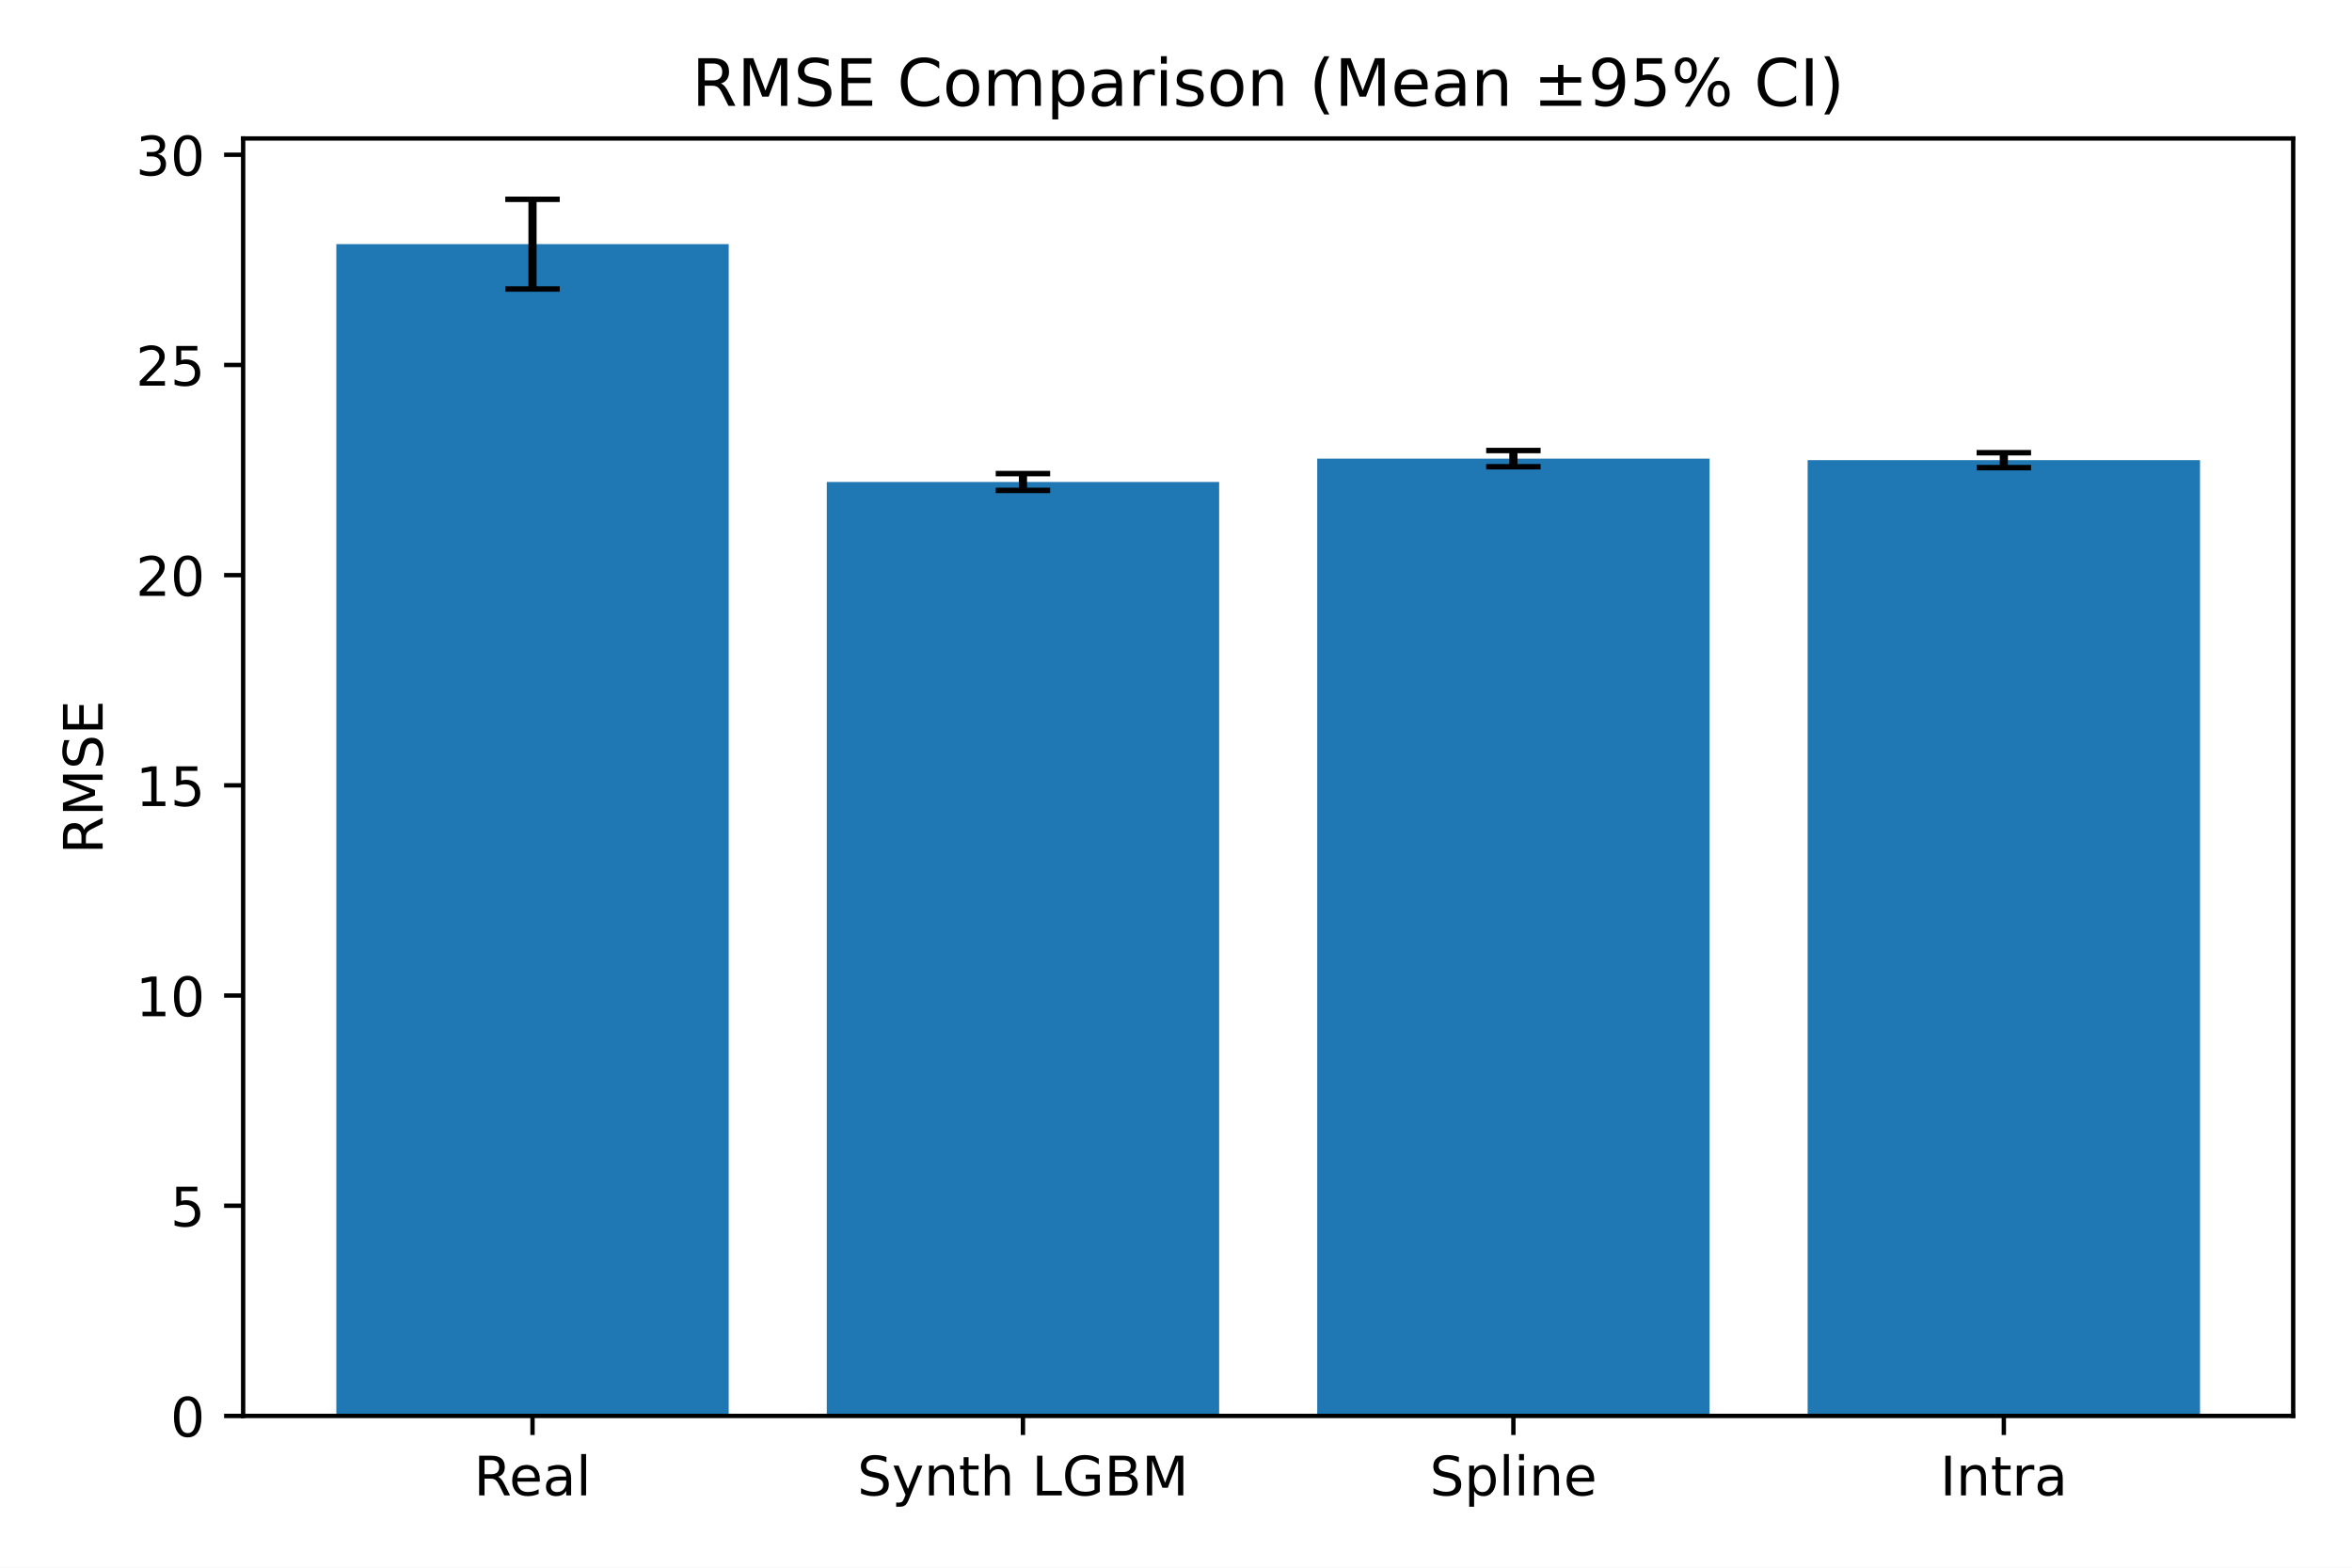
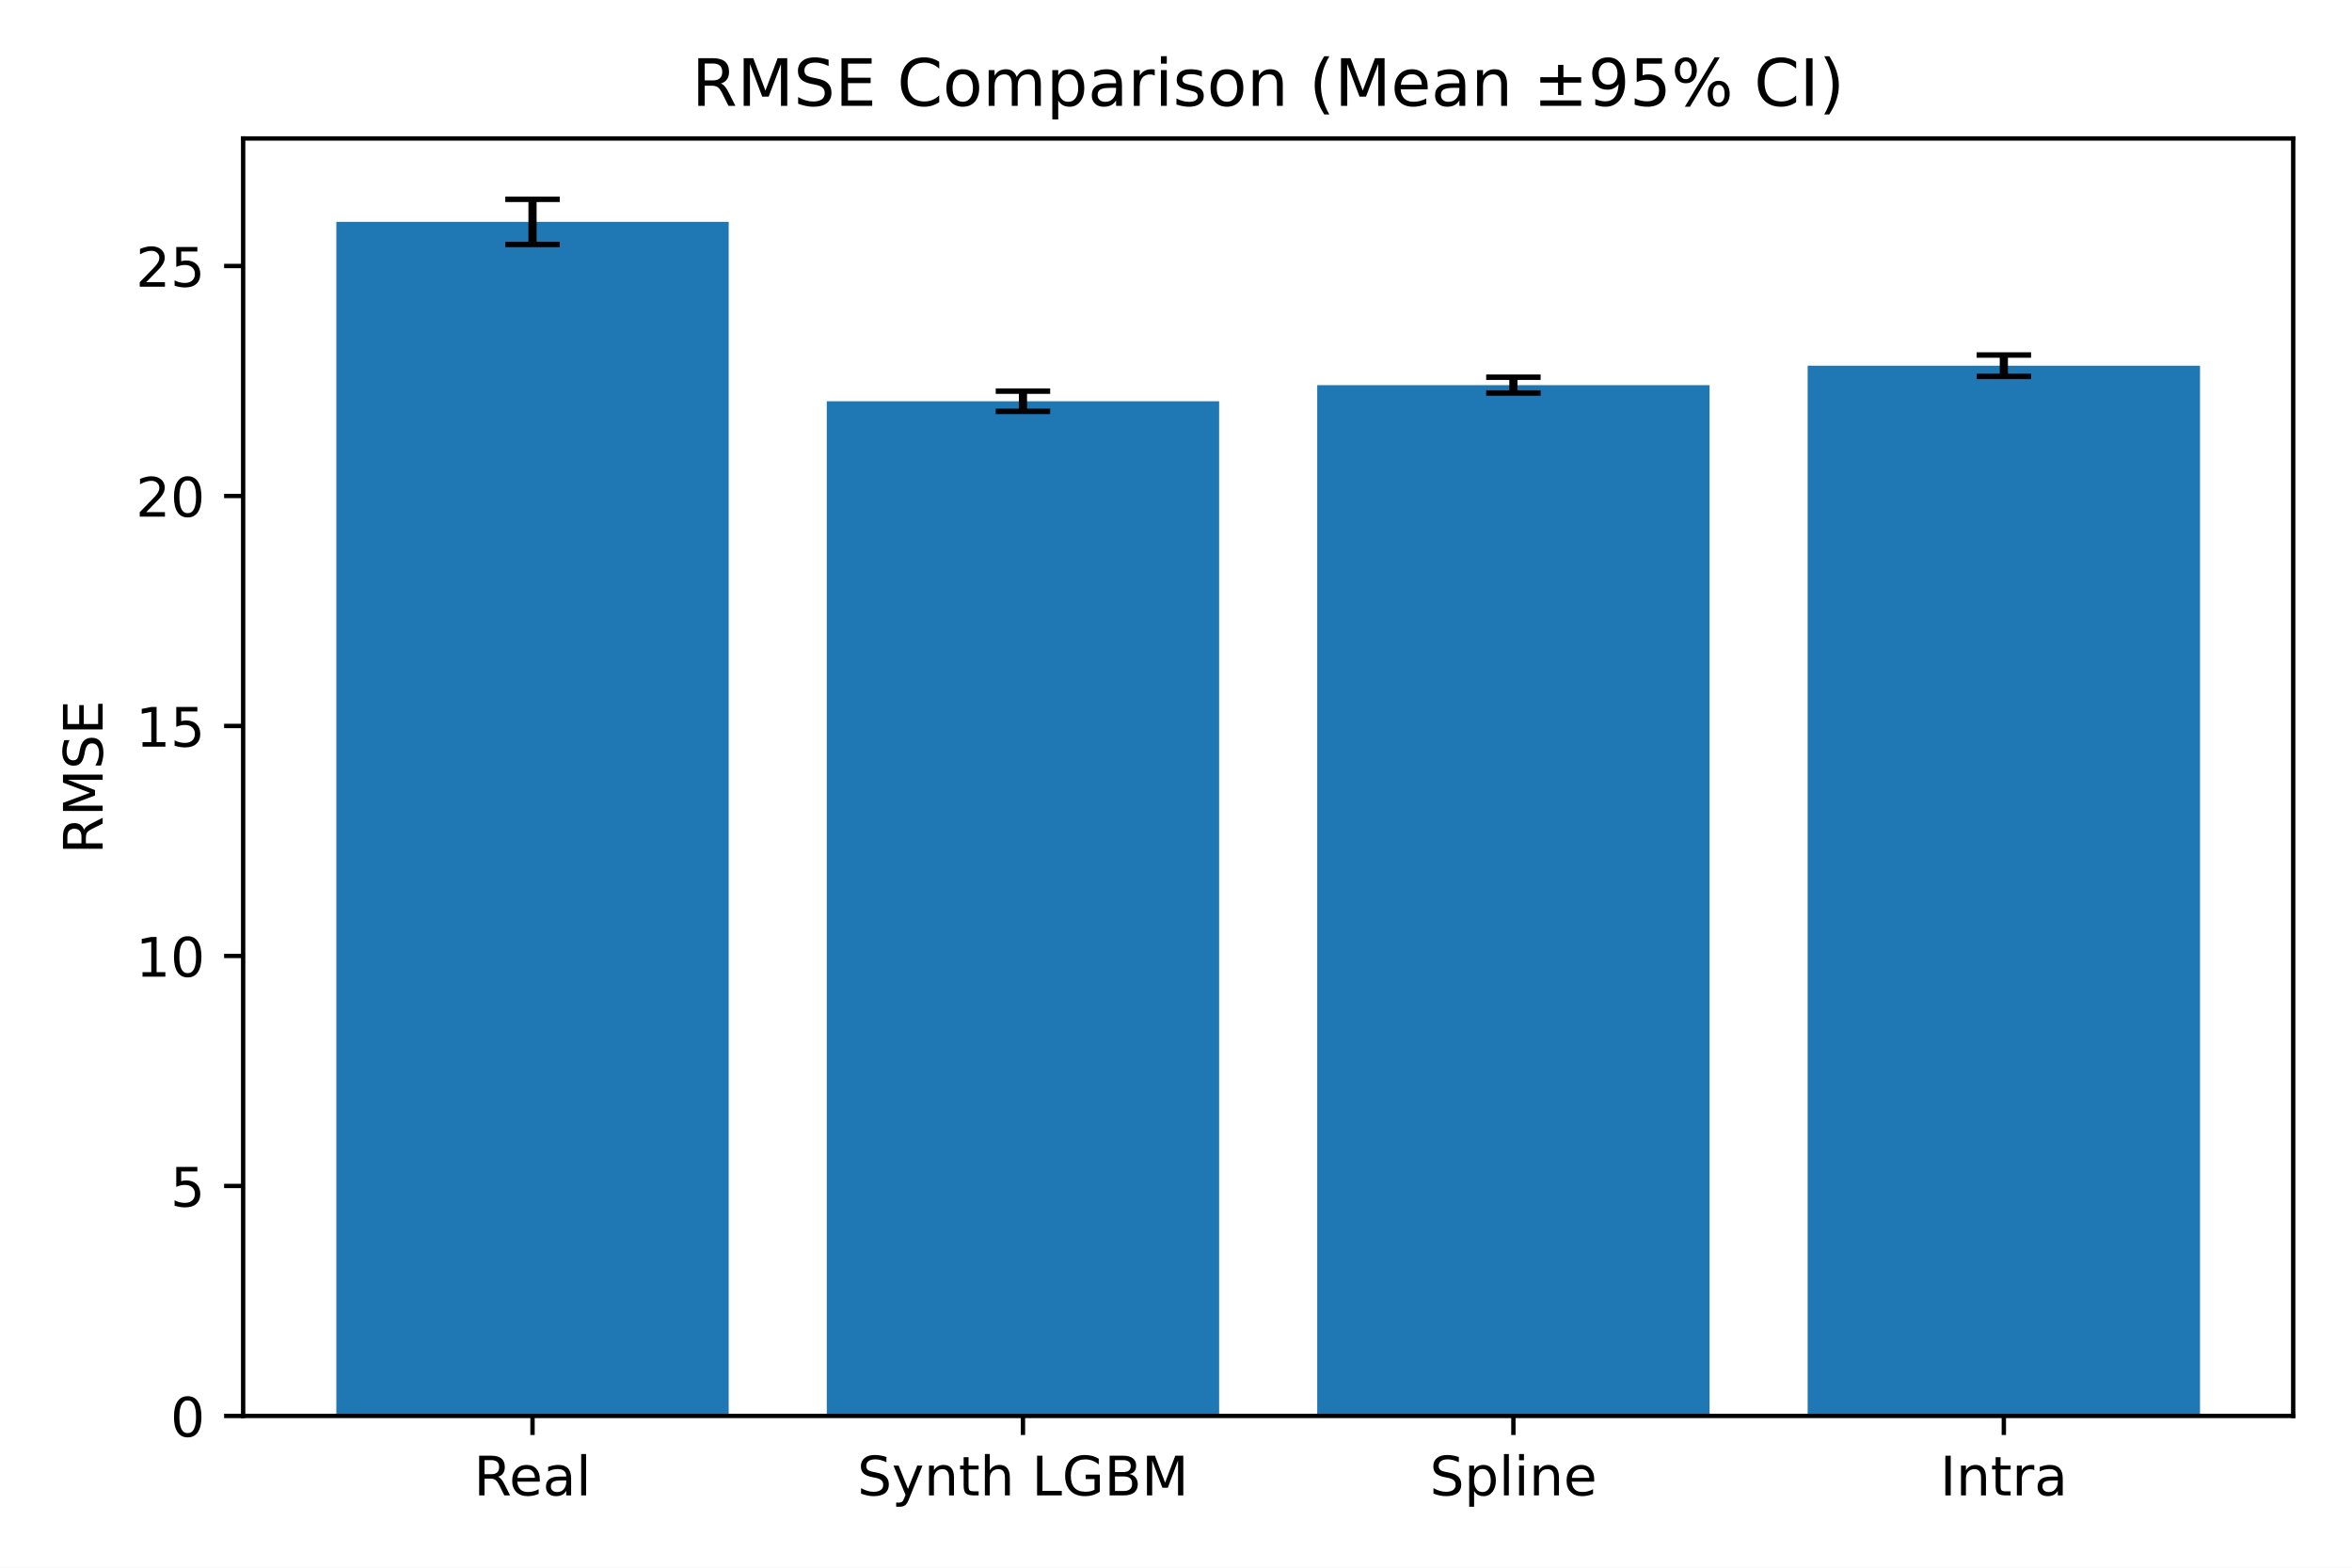
<svg xmlns="http://www.w3.org/2000/svg" xmlns:xlink="http://www.w3.org/1999/xlink" width="432pt" height="288pt" viewBox="0 0 432 288" version="1.1">
  <defs>
    <style type="text/css">*{stroke-linejoin: round; stroke-linecap: butt}</style>
  </defs>
  <g id="figure_1">
    <g id="patch_1">
      <path d="M 0 288  L 432 288  L 432 0  L 0 0  z " style="fill: #ffffff" />
    </g>
    <g id="axes_1">
      <g id="patch_2">
        <path d="M 44.66 260.12  L 421.2 260.12  L 421.2 25.44  L 44.66 25.44  z " style="fill: #ffffff" />
      </g>
      <g id="patch_3">
-         <path d="M 61.775 260.12  L 133.841 260.12  L 133.841 44.852  L 61.775 44.852  z " clip-path="url(#p5dbc25c788)" style="fill: #1f77b4" />
+         <path d="M 61.775 260.12  L 133.841 260.12  L 133.841 40.763  L 61.775 40.763  z " clip-path="url(#p087d4e953e)" style="fill: #1f77b4" />
      </g>
      <g id="patch_4">
-         <path d="M 151.857 260.12  L 223.922 260.12  L 223.922 88.548  L 151.857 88.548  z " clip-path="url(#p5dbc25c788)" style="fill: #1f77b4" />
+         <path d="M 151.857 260.12  L 223.922 260.12  L 223.922 73.715  L 151.857 73.715  z " clip-path="url(#p087d4e953e)" style="fill: #1f77b4" />
      </g>
      <g id="patch_5">
-         <path d="M 241.938 260.12  L 314.003 260.12  L 314.003 84.256  L 241.938 84.256  z " clip-path="url(#p5dbc25c788)" style="fill: #1f77b4" />
+         <path d="M 241.938 260.12  L 314.003 260.12  L 314.003 70.75  L 241.938 70.75  z " clip-path="url(#p087d4e953e)" style="fill: #1f77b4" />
      </g>
      <g id="patch_6">
-         <path d="M 332.019 260.12  L 404.085 260.12  L 404.085 84.539  L 332.019 84.539  z " clip-path="url(#p5dbc25c788)" style="fill: #1f77b4" />
+         <path d="M 332.019 260.12  L 404.085 260.12  L 404.085 67.184  L 332.019 67.184  z " clip-path="url(#p087d4e953e)" style="fill: #1f77b4" />
      </g>
      <g id="matplotlib.axis_1">
        <g id="xtick_1">
          <g id="line2d_1">
            <defs>
-               <path id="m4b4cacf545" d="M 0 0  L 0 3.5  " style="stroke: #000000; stroke-width: 0.8" />
+               <path id="m768d26f2e6" d="M 0 0  L 0 3.5  " style="stroke: #000000; stroke-width: 0.8" />
            </defs>
            <g>
-               <use xlink:href="#m4b4cacf545" x="97.808" y="260.12" style="stroke: #000000; stroke-width: 0.8" />
+               <use xlink:href="#m768d26f2e6" x="97.808" y="260.12" style="stroke: #000000; stroke-width: 0.8" />
            </g>
          </g>
          <g id="text_1">
            <g transform="translate(87.02908 274.7184) scale(0.1 -0.1)">
              <defs>
                <path id="DejaVuSans-52" d="M 2841 2188  Q 3044 2119 3236 1894  Q 3428 1669 3622 1275  L 4263 0  L 3584 0  L 2988 1197  Q 2756 1666 2539 1819  Q 2322 1972 1947 1972  L 1259 1972  L 1259 0  L 628 0  L 628 4666  L 2053 4666  Q 2853 4666 3247 4331  Q 3641 3997 3641 3322  Q 3641 2881 3436 2590  Q 3231 2300 2841 2188  z M 1259 4147  L 1259 2491  L 2053 2491  Q 2509 2491 2742 2702  Q 2975 2913 2975 3322  Q 2975 3731 2742 3939  Q 2509 4147 2053 4147  L 1259 4147  z " transform="scale(0.015625)" />
                <path id="DejaVuSans-65" d="M 3597 1894  L 3597 1613  L 953 1613  Q 991 1019 1311 708  Q 1631 397 2203 397  Q 2534 397 2845 478  Q 3156 559 3463 722  L 3463 178  Q 3153 47 2828 -22  Q 2503 -91 2169 -91  Q 1331 -91 842 396  Q 353 884 353 1716  Q 353 2575 817 3079  Q 1281 3584 2069 3584  Q 2775 3584 3186 3129  Q 3597 2675 3597 1894  z M 3022 2063  Q 3016 2534 2758 2815  Q 2500 3097 2075 3097  Q 1594 3097 1305 2825  Q 1016 2553 972 2059  L 3022 2063  z " transform="scale(0.015625)" />
                <path id="DejaVuSans-61" d="M 2194 1759  Q 1497 1759 1228 1600  Q 959 1441 959 1056  Q 959 750 1161 570  Q 1363 391 1709 391  Q 2188 391 2477 730  Q 2766 1069 2766 1631  L 2766 1759  L 2194 1759  z M 3341 1997  L 3341 0  L 2766 0  L 2766 531  Q 2569 213 2275 61  Q 1981 -91 1556 -91  Q 1019 -91 701 211  Q 384 513 384 1019  Q 384 1609 779 1909  Q 1175 2209 1959 2209  L 2766 2209  L 2766 2266  Q 2766 2663 2505 2880  Q 2244 3097 1772 3097  Q 1472 3097 1187 3025  Q 903 2953 641 2809  L 641 3341  Q 956 3463 1253 3523  Q 1550 3584 1831 3584  Q 2591 3584 2966 3190  Q 3341 2797 3341 1997  z " transform="scale(0.015625)" />
                <path id="DejaVuSans-6c" d="M 603 4863  L 1178 4863  L 1178 0  L 603 0  L 603 4863  z " transform="scale(0.015625)" />
              </defs>
              <use xlink:href="#DejaVuSans-52" />
              <use xlink:href="#DejaVuSans-65" transform="translate(64.98242 0)" />
              <use xlink:href="#DejaVuSans-61" transform="translate(126.5059 0)" />
              <use xlink:href="#DejaVuSans-6c" transform="translate(187.7852 0)" />
            </g>
          </g>
        </g>
        <g id="xtick_2">
          <g id="line2d_2">
            <g>
-               <use xlink:href="#m4b4cacf545" x="187.889" y="260.12" style="stroke: #000000; stroke-width: 0.8" />
+               <use xlink:href="#m768d26f2e6" x="187.889" y="260.12" style="stroke: #000000; stroke-width: 0.8" />
            </g>
          </g>
          <g id="text_2">
            <g transform="translate(157.4643 274.7184) scale(0.1 -0.1)">
              <defs>
                <path id="DejaVuSans-53" d="M 3425 4513  L 3425 3897  Q 3066 4069 2747 4153  Q 2428 4238 2131 4238  Q 1616 4238 1336 4038  Q 1056 3838 1056 3469  Q 1056 3159 1242 3001  Q 1428 2844 1947 2747  L 2328 2669  Q 3034 2534 3370 2195  Q 3706 1856 3706 1288  Q 3706 609 3251 259  Q 2797 -91 1919 -91  Q 1588 -91 1214 -16  Q 841 59 441 206  L 441 856  Q 825 641 1194 531  Q 1563 422 1919 422  Q 2459 422 2753 634  Q 3047 847 3047 1241  Q 3047 1584 2836 1778  Q 2625 1972 2144 2069  L 1759 2144  Q 1053 2284 737 2584  Q 422 2884 422 3419  Q 422 4038 858 4394  Q 1294 4750 2059 4750  Q 2388 4750 2728 4690  Q 3069 4631 3425 4513  z " transform="scale(0.015625)" />
                <path id="DejaVuSans-79" d="M 2059 -325  Q 1816 -950 1584 -1140  Q 1353 -1331 966 -1331  L 506 -1331  L 506 -850  L 844 -850  Q 1081 -850 1212 -737  Q 1344 -625 1503 -206  L 1606 56  L 191 3500  L 800 3500  L 1894 763  L 2988 3500  L 3597 3500  L 2059 -325  z " transform="scale(0.015625)" />
                <path id="DejaVuSans-6e" d="M 3513 2113  L 3513 0  L 2938 0  L 2938 2094  Q 2938 2591 2744 2837  Q 2550 3084 2163 3084  Q 1697 3084 1428 2787  Q 1159 2491 1159 1978  L 1159 0  L 581 0  L 581 3500  L 1159 3500  L 1159 2956  Q 1366 3272 1645 3428  Q 1925 3584 2291 3584  Q 2894 3584 3203 3211  Q 3513 2838 3513 2113  z " transform="scale(0.015625)" />
                <path id="DejaVuSans-74" d="M 1172 4494  L 1172 3500  L 2356 3500  L 2356 3053  L 1172 3053  L 1172 1153  Q 1172 725 1289 603  Q 1406 481 1766 481  L 2356 481  L 2356 0  L 1766 0  Q 1100 0 847 248  Q 594 497 594 1153  L 594 3053  L 172 3053  L 172 3500  L 594 3500  L 594 4494  L 1172 4494  z " transform="scale(0.015625)" />
                <path id="DejaVuSans-68" d="M 3513 2113  L 3513 0  L 2938 0  L 2938 2094  Q 2938 2591 2744 2837  Q 2550 3084 2163 3084  Q 1697 3084 1428 2787  Q 1159 2491 1159 1978  L 1159 0  L 581 0  L 581 4863  L 1159 4863  L 1159 2956  Q 1366 3272 1645 3428  Q 1925 3584 2291 3584  Q 2894 3584 3203 3211  Q 3513 2838 3513 2113  z " transform="scale(0.015625)" />
                <path id="DejaVuSans-20" transform="scale(0.015625)" />
                <path id="DejaVuSans-4c" d="M 628 4666  L 1259 4666  L 1259 531  L 3531 531  L 3531 0  L 628 0  L 628 4666  z " transform="scale(0.015625)" />
                <path id="DejaVuSans-47" d="M 3809 666  L 3809 1919  L 2778 1919  L 2778 2438  L 4434 2438  L 4434 434  Q 4069 175 3628 42  Q 3188 -91 2688 -91  Q 1594 -91 976 548  Q 359 1188 359 2328  Q 359 3472 976 4111  Q 1594 4750 2688 4750  Q 3144 4750 3555 4637  Q 3966 4525 4313 4306  L 4313 3634  Q 3963 3931 3569 4081  Q 3175 4231 2741 4231  Q 1884 4231 1454 3753  Q 1025 3275 1025 2328  Q 1025 1384 1454 906  Q 1884 428 2741 428  Q 3075 428 3337 486  Q 3600 544 3809 666  z " transform="scale(0.015625)" />
                <path id="DejaVuSans-42" d="M 1259 2228  L 1259 519  L 2272 519  Q 2781 519 3026 730  Q 3272 941 3272 1375  Q 3272 1813 3026 2020  Q 2781 2228 2272 2228  L 1259 2228  z M 1259 4147  L 1259 2741  L 2194 2741  Q 2656 2741 2882 2914  Q 3109 3088 3109 3444  Q 3109 3797 2882 3972  Q 2656 4147 2194 4147  L 1259 4147  z M 628 4666  L 2241 4666  Q 2963 4666 3353 4366  Q 3744 4066 3744 3513  Q 3744 3084 3544 2831  Q 3344 2578 2956 2516  Q 3422 2416 3680 2098  Q 3938 1781 3938 1306  Q 3938 681 3513 340  Q 3088 0 2303 0  L 628 0  L 628 4666  z " transform="scale(0.015625)" />
                <path id="DejaVuSans-4d" d="M 628 4666  L 1569 4666  L 2759 1491  L 3956 4666  L 4897 4666  L 4897 0  L 4281 0  L 4281 4097  L 3078 897  L 2444 897  L 1241 4097  L 1241 0  L 628 0  L 628 4666  z " transform="scale(0.015625)" />
              </defs>
              <use xlink:href="#DejaVuSans-53" />
              <use xlink:href="#DejaVuSans-79" transform="translate(63.47656 0)" />
              <use xlink:href="#DejaVuSans-6e" transform="translate(122.6562 0)" />
              <use xlink:href="#DejaVuSans-74" transform="translate(186.0352 0)" />
              <use xlink:href="#DejaVuSans-68" transform="translate(225.2441 0)" />
              <use xlink:href="#DejaVuSans-20" transform="translate(288.623 0)" />
              <use xlink:href="#DejaVuSans-4c" transform="translate(320.4102 0)" />
              <use xlink:href="#DejaVuSans-47" transform="translate(376.123 0)" />
              <use xlink:href="#DejaVuSans-42" transform="translate(453.6133 0)" />
              <use xlink:href="#DejaVuSans-4d" transform="translate(522.2168 0)" />
            </g>
          </g>
        </g>
        <g id="xtick_3">
          <g id="line2d_3">
            <g>
-               <use xlink:href="#m4b4cacf545" x="277.971" y="260.12" style="stroke: #000000; stroke-width: 0.8" />
+               <use xlink:href="#m768d26f2e6" x="277.971" y="260.12" style="stroke: #000000; stroke-width: 0.8" />
            </g>
          </g>
          <g id="text_3">
            <g transform="translate(262.5988 274.7184) scale(0.1 -0.1)">
              <defs>
                <path id="DejaVuSans-70" d="M 1159 525  L 1159 -1331  L 581 -1331  L 581 3500  L 1159 3500  L 1159 2969  Q 1341 3281 1617 3432  Q 1894 3584 2278 3584  Q 2916 3584 3314 3078  Q 3713 2572 3713 1747  Q 3713 922 3314 415  Q 2916 -91 2278 -91  Q 1894 -91 1617 61  Q 1341 213 1159 525  z M 3116 1747  Q 3116 2381 2855 2742  Q 2594 3103 2138 3103  Q 1681 3103 1420 2742  Q 1159 2381 1159 1747  Q 1159 1113 1420 752  Q 1681 391 2138 391  Q 2594 391 2855 752  Q 3116 1113 3116 1747  z " transform="scale(0.015625)" />
                <path id="DejaVuSans-69" d="M 603 3500  L 1178 3500  L 1178 0  L 603 0  L 603 3500  z M 603 4863  L 1178 4863  L 1178 4134  L 603 4134  L 603 4863  z " transform="scale(0.015625)" />
              </defs>
              <use xlink:href="#DejaVuSans-53" />
              <use xlink:href="#DejaVuSans-70" transform="translate(63.47656 0)" />
              <use xlink:href="#DejaVuSans-6c" transform="translate(126.9531 0)" />
              <use xlink:href="#DejaVuSans-69" transform="translate(154.7363 0)" />
              <use xlink:href="#DejaVuSans-6e" transform="translate(182.5195 0)" />
              <use xlink:href="#DejaVuSans-65" transform="translate(245.8984 0)" />
            </g>
          </g>
        </g>
        <g id="xtick_4">
          <g id="line2d_4">
            <g>
-               <use xlink:href="#m4b4cacf545" x="368.052" y="260.12" style="stroke: #000000; stroke-width: 0.8" />
+               <use xlink:href="#m768d26f2e6" x="368.052" y="260.12" style="stroke: #000000; stroke-width: 0.8" />
            </g>
          </g>
          <g id="text_4">
            <g transform="translate(356.3286 274.7184) scale(0.1 -0.1)">
              <defs>
                <path id="DejaVuSans-49" d="M 628 4666  L 1259 4666  L 1259 0  L 628 0  L 628 4666  z " transform="scale(0.015625)" />
                <path id="DejaVuSans-72" d="M 2631 2963  Q 2534 3019 2420 3045  Q 2306 3072 2169 3072  Q 1681 3072 1420 2755  Q 1159 2438 1159 1844  L 1159 0  L 581 0  L 581 3500  L 1159 3500  L 1159 2956  Q 1341 3275 1631 3429  Q 1922 3584 2338 3584  Q 2397 3584 2469 3576  Q 2541 3569 2628 3553  L 2631 2963  z " transform="scale(0.015625)" />
              </defs>
              <use xlink:href="#DejaVuSans-49" />
              <use xlink:href="#DejaVuSans-6e" transform="translate(29.49219 0)" />
              <use xlink:href="#DejaVuSans-74" transform="translate(92.87109 0)" />
              <use xlink:href="#DejaVuSans-72" transform="translate(132.0801 0)" />
              <use xlink:href="#DejaVuSans-61" transform="translate(173.1934 0)" />
            </g>
          </g>
        </g>
      </g>
      <g id="matplotlib.axis_2">
        <g id="ytick_1">
          <g id="line2d_5">
            <defs>
-               <path id="m07a105745b" d="M 0 0  L -3.5 0  " style="stroke: #000000; stroke-width: 0.8" />
+               <path id="mb3a269a4ec" d="M 0 0  L -3.5 0  " style="stroke: #000000; stroke-width: 0.8" />
            </defs>
            <g>
-               <use xlink:href="#m07a105745b" x="44.66" y="260.12" style="stroke: #000000; stroke-width: 0.8" />
+               <use xlink:href="#mb3a269a4ec" x="44.66" y="260.12" style="stroke: #000000; stroke-width: 0.8" />
            </g>
          </g>
          <g id="text_5">
            <g transform="translate(31.2975 263.9192) scale(0.1 -0.1)">
              <defs>
                <path id="DejaVuSans-30" d="M 2034 4250  Q 1547 4250 1301 3770  Q 1056 3291 1056 2328  Q 1056 1369 1301 889  Q 1547 409 2034 409  Q 2525 409 2770 889  Q 3016 1369 3016 2328  Q 3016 3291 2770 3770  Q 2525 4250 2034 4250  z M 2034 4750  Q 2819 4750 3233 4129  Q 3647 3509 3647 2328  Q 3647 1150 3233 529  Q 2819 -91 2034 -91  Q 1250 -91 836 529  Q 422 1150 422 2328  Q 422 3509 836 4129  Q 1250 4750 2034 4750  z " transform="scale(0.015625)" />
              </defs>
              <use xlink:href="#DejaVuSans-30" />
            </g>
          </g>
        </g>
        <g id="ytick_2">
          <g id="line2d_6">
            <g>
-               <use xlink:href="#m07a105745b" x="44.66" y="221.505" style="stroke: #000000; stroke-width: 0.8" />
+               <use xlink:href="#mb3a269a4ec" x="44.66" y="217.87" style="stroke: #000000; stroke-width: 0.8" />
            </g>
          </g>
          <g id="text_6">
-             <g transform="translate(31.2975 225.3043) scale(0.1 -0.1)">
+             <g transform="translate(31.2975 221.6688) scale(0.1 -0.1)">
              <defs>
                <path id="DejaVuSans-35" d="M 691 4666  L 3169 4666  L 3169 4134  L 1269 4134  L 1269 2991  Q 1406 3038 1543 3061  Q 1681 3084 1819 3084  Q 2600 3084 3056 2656  Q 3513 2228 3513 1497  Q 3513 744 3044 326  Q 2575 -91 1722 -91  Q 1428 -91 1123 -41  Q 819 9 494 109  L 494 744  Q 775 591 1075 516  Q 1375 441 1709 441  Q 2250 441 2565 725  Q 2881 1009 2881 1497  Q 2881 1984 2565 2268  Q 2250 2553 1709 2553  Q 1456 2553 1204 2497  Q 953 2441 691 2322  L 691 4666  z " transform="scale(0.015625)" />
              </defs>
              <use xlink:href="#DejaVuSans-35" />
            </g>
          </g>
        </g>
        <g id="ytick_3">
          <g id="line2d_7">
            <g>
-               <use xlink:href="#m07a105745b" x="44.66" y="182.89" style="stroke: #000000; stroke-width: 0.8" />
+               <use xlink:href="#mb3a269a4ec" x="44.66" y="175.619" style="stroke: #000000; stroke-width: 0.8" />
            </g>
          </g>
          <g id="text_7">
-             <g transform="translate(24.935 186.6893) scale(0.1 -0.1)">
+             <g transform="translate(24.935 179.4185) scale(0.1 -0.1)">
              <defs>
                <path id="DejaVuSans-31" d="M 794 531  L 1825 531  L 1825 4091  L 703 3866  L 703 4441  L 1819 4666  L 2450 4666  L 2450 531  L 3481 531  L 3481 0  L 794 0  L 794 531  z " transform="scale(0.015625)" />
              </defs>
              <use xlink:href="#DejaVuSans-31" />
              <use xlink:href="#DejaVuSans-30" transform="translate(63.62305 0)" />
            </g>
          </g>
        </g>
        <g id="ytick_4">
          <g id="line2d_8">
            <g>
-               <use xlink:href="#m07a105745b" x="44.66" y="144.275" style="stroke: #000000; stroke-width: 0.8" />
+               <use xlink:href="#mb3a269a4ec" x="44.66" y="133.369" style="stroke: #000000; stroke-width: 0.8" />
            </g>
          </g>
          <g id="text_8">
-             <g transform="translate(24.935 148.0743) scale(0.1 -0.1)">
+             <g transform="translate(24.935 137.1681) scale(0.1 -0.1)">
              <use xlink:href="#DejaVuSans-31" />
              <use xlink:href="#DejaVuSans-35" transform="translate(63.62305 0)" />
            </g>
          </g>
        </g>
        <g id="ytick_5">
          <g id="line2d_9">
            <g>
-               <use xlink:href="#m07a105745b" x="44.66" y="105.66" style="stroke: #000000; stroke-width: 0.8" />
+               <use xlink:href="#mb3a269a4ec" x="44.66" y="91.118" style="stroke: #000000; stroke-width: 0.8" />
            </g>
          </g>
          <g id="text_9">
-             <g transform="translate(24.935 109.4594) scale(0.1 -0.1)">
+             <g transform="translate(24.935 94.91769) scale(0.1 -0.1)">
              <defs>
                <path id="DejaVuSans-32" d="M 1228 531  L 3431 531  L 3431 0  L 469 0  L 469 531  Q 828 903 1448 1529  Q 2069 2156 2228 2338  Q 2531 2678 2651 2914  Q 2772 3150 2772 3378  Q 2772 3750 2511 3984  Q 2250 4219 1831 4219  Q 1534 4219 1204 4116  Q 875 4013 500 3803  L 500 4441  Q 881 4594 1212 4672  Q 1544 4750 1819 4750  Q 2544 4750 2975 4387  Q 3406 4025 3406 3419  Q 3406 3131 3298 2873  Q 3191 2616 2906 2266  Q 2828 2175 2409 1742  Q 1991 1309 1228 531  z " transform="scale(0.015625)" />
              </defs>
              <use xlink:href="#DejaVuSans-32" />
              <use xlink:href="#DejaVuSans-30" transform="translate(63.62305 0)" />
            </g>
          </g>
        </g>
        <g id="ytick_6">
          <g id="line2d_10">
            <g>
-               <use xlink:href="#m07a105745b" x="44.66" y="67.045" style="stroke: #000000; stroke-width: 0.8" />
+               <use xlink:href="#mb3a269a4ec" x="44.66" y="48.868" style="stroke: #000000; stroke-width: 0.8" />
            </g>
          </g>
          <g id="text_10">
-             <g transform="translate(24.935 70.84439) scale(0.1 -0.1)">
+             <g transform="translate(24.935 52.66731) scale(0.1 -0.1)">
              <use xlink:href="#DejaVuSans-32" />
              <use xlink:href="#DejaVuSans-35" transform="translate(63.62305 0)" />
            </g>
          </g>
        </g>
-         <g id="ytick_7">
-           <g id="line2d_11">
-             <g>
-               <use xlink:href="#m07a105745b" x="44.66" y="28.43" style="stroke: #000000; stroke-width: 0.8" />
-             </g>
-           </g>
-           <g id="text_11">
-             <g transform="translate(24.935 32.22943) scale(0.1 -0.1)">
-               <defs>
-                 <path id="DejaVuSans-33" d="M 2597 2516  Q 3050 2419 3304 2112  Q 3559 1806 3559 1356  Q 3559 666 3084 287  Q 2609 -91 1734 -91  Q 1441 -91 1130 -33  Q 819 25 488 141  L 488 750  Q 750 597 1062 519  Q 1375 441 1716 441  Q 2309 441 2620 675  Q 2931 909 2931 1356  Q 2931 1769 2642 2001  Q 2353 2234 1838 2234  L 1294 2234  L 1294 2753  L 1863 2753  Q 2328 2753 2575 2939  Q 2822 3125 2822 3475  Q 2822 3834 2567 4026  Q 2313 4219 1838 4219  Q 1578 4219 1281 4162  Q 984 4106 628 3988  L 628 4550  Q 988 4650 1302 4700  Q 1616 4750 1894 4750  Q 2613 4750 3031 4423  Q 3450 4097 3450 3541  Q 3450 3153 3228 2886  Q 3006 2619 2597 2516  z " transform="scale(0.015625)" />
-               </defs>
-               <use xlink:href="#DejaVuSans-33" />
-               <use xlink:href="#DejaVuSans-30" transform="translate(63.62305 0)" />
-             </g>
-           </g>
-         </g>
-         <g id="text_12">
+         <g id="text_11">
          <g transform="translate(18.85531 156.9019) rotate(-90) scale(0.1 -0.1)">
            <defs>
              <path id="DejaVuSans-45" d="M 628 4666  L 3578 4666  L 3578 4134  L 1259 4134  L 1259 2753  L 3481 2753  L 3481 2222  L 1259 2222  L 1259 531  L 3634 531  L 3634 0  L 628 0  L 628 4666  z " transform="scale(0.015625)" />
            </defs>
            <use xlink:href="#DejaVuSans-52" />
            <use xlink:href="#DejaVuSans-4d" transform="translate(69.48242 0)" />
            <use xlink:href="#DejaVuSans-53" transform="translate(155.7617 0)" />
            <use xlink:href="#DejaVuSans-45" transform="translate(219.2383 0)" />
          </g>
        </g>
      </g>
      <g id="LineCollection_1">
-         <path d="M 97.808 53.088  L 97.808 36.615  " clip-path="url(#p5dbc25c788)" style="fill: none; stroke: #000000; stroke-width: 1.5" />
-         <path d="M 187.889 90.088  L 187.889 87.008  " clip-path="url(#p5dbc25c788)" style="fill: none; stroke: #000000; stroke-width: 1.5" />
-         <path d="M 277.971 85.743  L 277.971 82.768  " clip-path="url(#p5dbc25c788)" style="fill: none; stroke: #000000; stroke-width: 1.5" />
-         <path d="M 368.052 85.908  L 368.052 83.171  " clip-path="url(#p5dbc25c788)" style="fill: none; stroke: #000000; stroke-width: 1.5" />
+         <path d="M 97.808 44.912  L 97.808 36.615  " clip-path="url(#p087d4e953e)" style="fill: none; stroke: #000000; stroke-width: 1.5" />
+         <path d="M 187.889 75.572  L 187.889 71.858  " clip-path="url(#p087d4e953e)" style="fill: none; stroke: #000000; stroke-width: 1.5" />
+         <path d="M 277.971 72.2  L 277.971 69.3  " clip-path="url(#p087d4e953e)" style="fill: none; stroke: #000000; stroke-width: 1.5" />
+         <path d="M 368.052 69.144  L 368.052 65.224  " clip-path="url(#p087d4e953e)" style="fill: none; stroke: #000000; stroke-width: 1.5" />
+       </g>
+       <g id="line2d_11">
+         <defs>
+           <path id="mb613307ed3" d="M 5 0  L -5 -0  " style="stroke: #000000" />
+         </defs>
+         <g clip-path="url(#p087d4e953e)">
+           <use xlink:href="#mb613307ed3" x="97.808" y="44.912" style="fill: #1f77b4; stroke: #000000" />
+           <use xlink:href="#mb613307ed3" x="187.889" y="75.572" style="fill: #1f77b4; stroke: #000000" />
+           <use xlink:href="#mb613307ed3" x="277.971" y="72.2" style="fill: #1f77b4; stroke: #000000" />
+           <use xlink:href="#mb613307ed3" x="368.052" y="69.144" style="fill: #1f77b4; stroke: #000000" />
+         </g>
      </g>
      <g id="line2d_12">
-         <defs>
-           <path id="m8dcecbee1a" d="M 5 0  L -5 -0  " style="stroke: #000000" />
-         </defs>
-         <g clip-path="url(#p5dbc25c788)">
-           <use xlink:href="#m8dcecbee1a" x="97.808" y="53.088" style="fill: #1f77b4; stroke: #000000" />
-           <use xlink:href="#m8dcecbee1a" x="187.889" y="90.088" style="fill: #1f77b4; stroke: #000000" />
-           <use xlink:href="#m8dcecbee1a" x="277.971" y="85.743" style="fill: #1f77b4; stroke: #000000" />
-           <use xlink:href="#m8dcecbee1a" x="368.052" y="85.908" style="fill: #1f77b4; stroke: #000000" />
-         </g>
-       </g>
-       <g id="line2d_13">
-         <g clip-path="url(#p5dbc25c788)">
-           <use xlink:href="#m8dcecbee1a" x="97.808" y="36.615" style="fill: #1f77b4; stroke: #000000" />
-           <use xlink:href="#m8dcecbee1a" x="187.889" y="87.008" style="fill: #1f77b4; stroke: #000000" />
-           <use xlink:href="#m8dcecbee1a" x="277.971" y="82.768" style="fill: #1f77b4; stroke: #000000" />
-           <use xlink:href="#m8dcecbee1a" x="368.052" y="83.171" style="fill: #1f77b4; stroke: #000000" />
+         <g clip-path="url(#p087d4e953e)">
+           <use xlink:href="#mb613307ed3" x="97.808" y="36.615" style="fill: #1f77b4; stroke: #000000" />
+           <use xlink:href="#mb613307ed3" x="187.889" y="71.858" style="fill: #1f77b4; stroke: #000000" />
+           <use xlink:href="#mb613307ed3" x="277.971" y="69.3" style="fill: #1f77b4; stroke: #000000" />
+           <use xlink:href="#mb613307ed3" x="368.052" y="65.224" style="fill: #1f77b4; stroke: #000000" />
        </g>
      </g>
      <g id="patch_7">
        <path d="M 44.66 260.12  L 44.66 25.44  " style="fill: none; stroke: #000000; stroke-width: 0.8; stroke-linejoin: miter; stroke-linecap: square" />
      </g>
      <g id="patch_8">
        <path d="M 421.2 260.12  L 421.2 25.44  " style="fill: none; stroke: #000000; stroke-width: 0.8; stroke-linejoin: miter; stroke-linecap: square" />
      </g>
      <g id="patch_9">
        <path d="M 44.66 260.12  L 421.2 260.12  " style="fill: none; stroke: #000000; stroke-width: 0.8; stroke-linejoin: miter; stroke-linecap: square" />
      </g>
      <g id="patch_10">
        <path d="M 44.66 25.44  L 421.2 25.44  " style="fill: none; stroke: #000000; stroke-width: 0.8; stroke-linejoin: miter; stroke-linecap: square" />
      </g>
-       <g id="text_13">
+       <g id="text_12">
        <g transform="translate(127.0787 19.44) scale(0.12 -0.12)">
          <defs>
            <path id="DejaVuSans-43" d="M 4122 4306  L 4122 3641  Q 3803 3938 3442 4084  Q 3081 4231 2675 4231  Q 1875 4231 1450 3742  Q 1025 3253 1025 2328  Q 1025 1406 1450 917  Q 1875 428 2675 428  Q 3081 428 3442 575  Q 3803 722 4122 1019  L 4122 359  Q 3791 134 3420 21  Q 3050 -91 2638 -91  Q 1578 -91 968 557  Q 359 1206 359 2328  Q 359 3453 968 4101  Q 1578 4750 2638 4750  Q 3056 4750 3426 4639  Q 3797 4528 4122 4306  z " transform="scale(0.015625)" />
            <path id="DejaVuSans-6f" d="M 1959 3097  Q 1497 3097 1228 2736  Q 959 2375 959 1747  Q 959 1119 1226 758  Q 1494 397 1959 397  Q 2419 397 2687 759  Q 2956 1122 2956 1747  Q 2956 2369 2687 2733  Q 2419 3097 1959 3097  z M 1959 3584  Q 2709 3584 3137 3096  Q 3566 2609 3566 1747  Q 3566 888 3137 398  Q 2709 -91 1959 -91  Q 1206 -91 779 398  Q 353 888 353 1747  Q 353 2609 779 3096  Q 1206 3584 1959 3584  z " transform="scale(0.015625)" />
            <path id="DejaVuSans-6d" d="M 3328 2828  Q 3544 3216 3844 3400  Q 4144 3584 4550 3584  Q 5097 3584 5394 3201  Q 5691 2819 5691 2113  L 5691 0  L 5113 0  L 5113 2094  Q 5113 2597 4934 2840  Q 4756 3084 4391 3084  Q 3944 3084 3684 2787  Q 3425 2491 3425 1978  L 3425 0  L 2847 0  L 2847 2094  Q 2847 2600 2669 2842  Q 2491 3084 2119 3084  Q 1678 3084 1418 2786  Q 1159 2488 1159 1978  L 1159 0  L 581 0  L 581 3500  L 1159 3500  L 1159 2956  Q 1356 3278 1631 3431  Q 1906 3584 2284 3584  Q 2666 3584 2933 3390  Q 3200 3197 3328 2828  z " transform="scale(0.015625)" />
            <path id="DejaVuSans-73" d="M 2834 3397  L 2834 2853  Q 2591 2978 2328 3040  Q 2066 3103 1784 3103  Q 1356 3103 1142 2972  Q 928 2841 928 2578  Q 928 2378 1081 2264  Q 1234 2150 1697 2047  L 1894 2003  Q 2506 1872 2764 1633  Q 3022 1394 3022 966  Q 3022 478 2636 193  Q 2250 -91 1575 -91  Q 1294 -91 989 -36  Q 684 19 347 128  L 347 722  Q 666 556 975 473  Q 1284 391 1588 391  Q 1994 391 2212 530  Q 2431 669 2431 922  Q 2431 1156 2273 1281  Q 2116 1406 1581 1522  L 1381 1569  Q 847 1681 609 1914  Q 372 2147 372 2553  Q 372 3047 722 3315  Q 1072 3584 1716 3584  Q 2034 3584 2315 3537  Q 2597 3491 2834 3397  z " transform="scale(0.015625)" />
            <path id="DejaVuSans-28" d="M 1984 4856  Q 1566 4138 1362 3434  Q 1159 2731 1159 2009  Q 1159 1288 1364 580  Q 1569 -128 1984 -844  L 1484 -844  Q 1016 -109 783 600  Q 550 1309 550 2009  Q 550 2706 781 3412  Q 1013 4119 1484 4856  L 1984 4856  z " transform="scale(0.015625)" />
            <path id="DejaVuSans-b1" d="M 2944 4013  L 2944 2803  L 4684 2803  L 4684 2272  L 2944 2272  L 2944 1063  L 2419 1063  L 2419 2272  L 678 2272  L 678 2803  L 2419 2803  L 2419 4013  L 2944 4013  z M 678 531  L 4684 531  L 4684 0  L 678 0  L 678 531  z " transform="scale(0.015625)" />
            <path id="DejaVuSans-39" d="M 703 97  L 703 672  Q 941 559 1184 500  Q 1428 441 1663 441  Q 2288 441 2617 861  Q 2947 1281 2994 2138  Q 2813 1869 2534 1725  Q 2256 1581 1919 1581  Q 1219 1581 811 2004  Q 403 2428 403 3163  Q 403 3881 828 4315  Q 1253 4750 1959 4750  Q 2769 4750 3195 4129  Q 3622 3509 3622 2328  Q 3622 1225 3098 567  Q 2575 -91 1691 -91  Q 1453 -91 1209 -44  Q 966 3 703 97  z M 1959 2075  Q 2384 2075 2632 2365  Q 2881 2656 2881 3163  Q 2881 3666 2632 3958  Q 2384 4250 1959 4250  Q 1534 4250 1286 3958  Q 1038 3666 1038 3163  Q 1038 2656 1286 2365  Q 1534 2075 1959 2075  z " transform="scale(0.015625)" />
            <path id="DejaVuSans-25" d="M 4653 2053  Q 4381 2053 4226 1822  Q 4072 1591 4072 1178  Q 4072 772 4226 539  Q 4381 306 4653 306  Q 4919 306 5073 539  Q 5228 772 5228 1178  Q 5228 1588 5073 1820  Q 4919 2053 4653 2053  z M 4653 2450  Q 5147 2450 5437 2106  Q 5728 1763 5728 1178  Q 5728 594 5436 251  Q 5144 -91 4653 -91  Q 4153 -91 3862 251  Q 3572 594 3572 1178  Q 3572 1766 3864 2108  Q 4156 2450 4653 2450  z M 1428 4353  Q 1159 4353 1004 4120  Q 850 3888 850 3481  Q 850 3069 1003 2837  Q 1156 2606 1428 2606  Q 1700 2606 1854 2837  Q 2009 3069 2009 3481  Q 2009 3884 1853 4118  Q 1697 4353 1428 4353  z M 4250 4750  L 4750 4750  L 1831 -91  L 1331 -91  L 4250 4750  z M 1428 4750  Q 1922 4750 2215 4408  Q 2509 4066 2509 3481  Q 2509 2891 2217 2550  Q 1925 2209 1428 2209  Q 931 2209 642 2551  Q 353 2894 353 3481  Q 353 4063 643 4406  Q 934 4750 1428 4750  z " transform="scale(0.015625)" />
            <path id="DejaVuSans-29" d="M 513 4856  L 1013 4856  Q 1481 4119 1714 3412  Q 1947 2706 1947 2009  Q 1947 1309 1714 600  Q 1481 -109 1013 -844  L 513 -844  Q 928 -128 1133 580  Q 1338 1288 1338 2009  Q 1338 2731 1133 3434  Q 928 4138 513 4856  z " transform="scale(0.015625)" />
          </defs>
          <use xlink:href="#DejaVuSans-52" />
          <use xlink:href="#DejaVuSans-4d" transform="translate(69.48242 0)" />
          <use xlink:href="#DejaVuSans-53" transform="translate(155.7617 0)" />
          <use xlink:href="#DejaVuSans-45" transform="translate(219.2383 0)" />
          <use xlink:href="#DejaVuSans-20" transform="translate(282.4219 0)" />
          <use xlink:href="#DejaVuSans-43" transform="translate(314.209 0)" />
          <use xlink:href="#DejaVuSans-6f" transform="translate(384.0332 0)" />
          <use xlink:href="#DejaVuSans-6d" transform="translate(445.2148 0)" />
          <use xlink:href="#DejaVuSans-70" transform="translate(542.627 0)" />
          <use xlink:href="#DejaVuSans-61" transform="translate(606.1035 0)" />
          <use xlink:href="#DejaVuSans-72" transform="translate(667.3828 0)" />
          <use xlink:href="#DejaVuSans-69" transform="translate(708.4961 0)" />
          <use xlink:href="#DejaVuSans-73" transform="translate(736.2793 0)" />
          <use xlink:href="#DejaVuSans-6f" transform="translate(788.3789 0)" />
          <use xlink:href="#DejaVuSans-6e" transform="translate(849.5605 0)" />
          <use xlink:href="#DejaVuSans-20" transform="translate(912.9395 0)" />
          <use xlink:href="#DejaVuSans-28" transform="translate(944.7266 0)" />
          <use xlink:href="#DejaVuSans-4d" transform="translate(983.7402 0)" />
          <use xlink:href="#DejaVuSans-65" transform="translate(1070.02 0)" />
          <use xlink:href="#DejaVuSans-61" transform="translate(1131.543 0)" />
          <use xlink:href="#DejaVuSans-6e" transform="translate(1192.822 0)" />
          <use xlink:href="#DejaVuSans-20" transform="translate(1256.201 0)" />
          <use xlink:href="#DejaVuSans-b1" transform="translate(1287.988 0)" />
          <use xlink:href="#DejaVuSans-39" transform="translate(1371.777 0)" />
          <use xlink:href="#DejaVuSans-35" transform="translate(1435.4 0)" />
          <use xlink:href="#DejaVuSans-25" transform="translate(1499.023 0)" />
          <use xlink:href="#DejaVuSans-20" transform="translate(1594.043 0)" />
          <use xlink:href="#DejaVuSans-43" transform="translate(1625.83 0)" />
          <use xlink:href="#DejaVuSans-49" transform="translate(1695.654 0)" />
          <use xlink:href="#DejaVuSans-29" transform="translate(1725.146 0)" />
        </g>
      </g>
    </g>
  </g>
  <defs>
-     <clipPath id="p5dbc25c788">
+     <clipPath id="p087d4e953e">
      <rect x="44.66" y="25.44" width="376.54" height="234.68" />
    </clipPath>
  </defs>
</svg>
